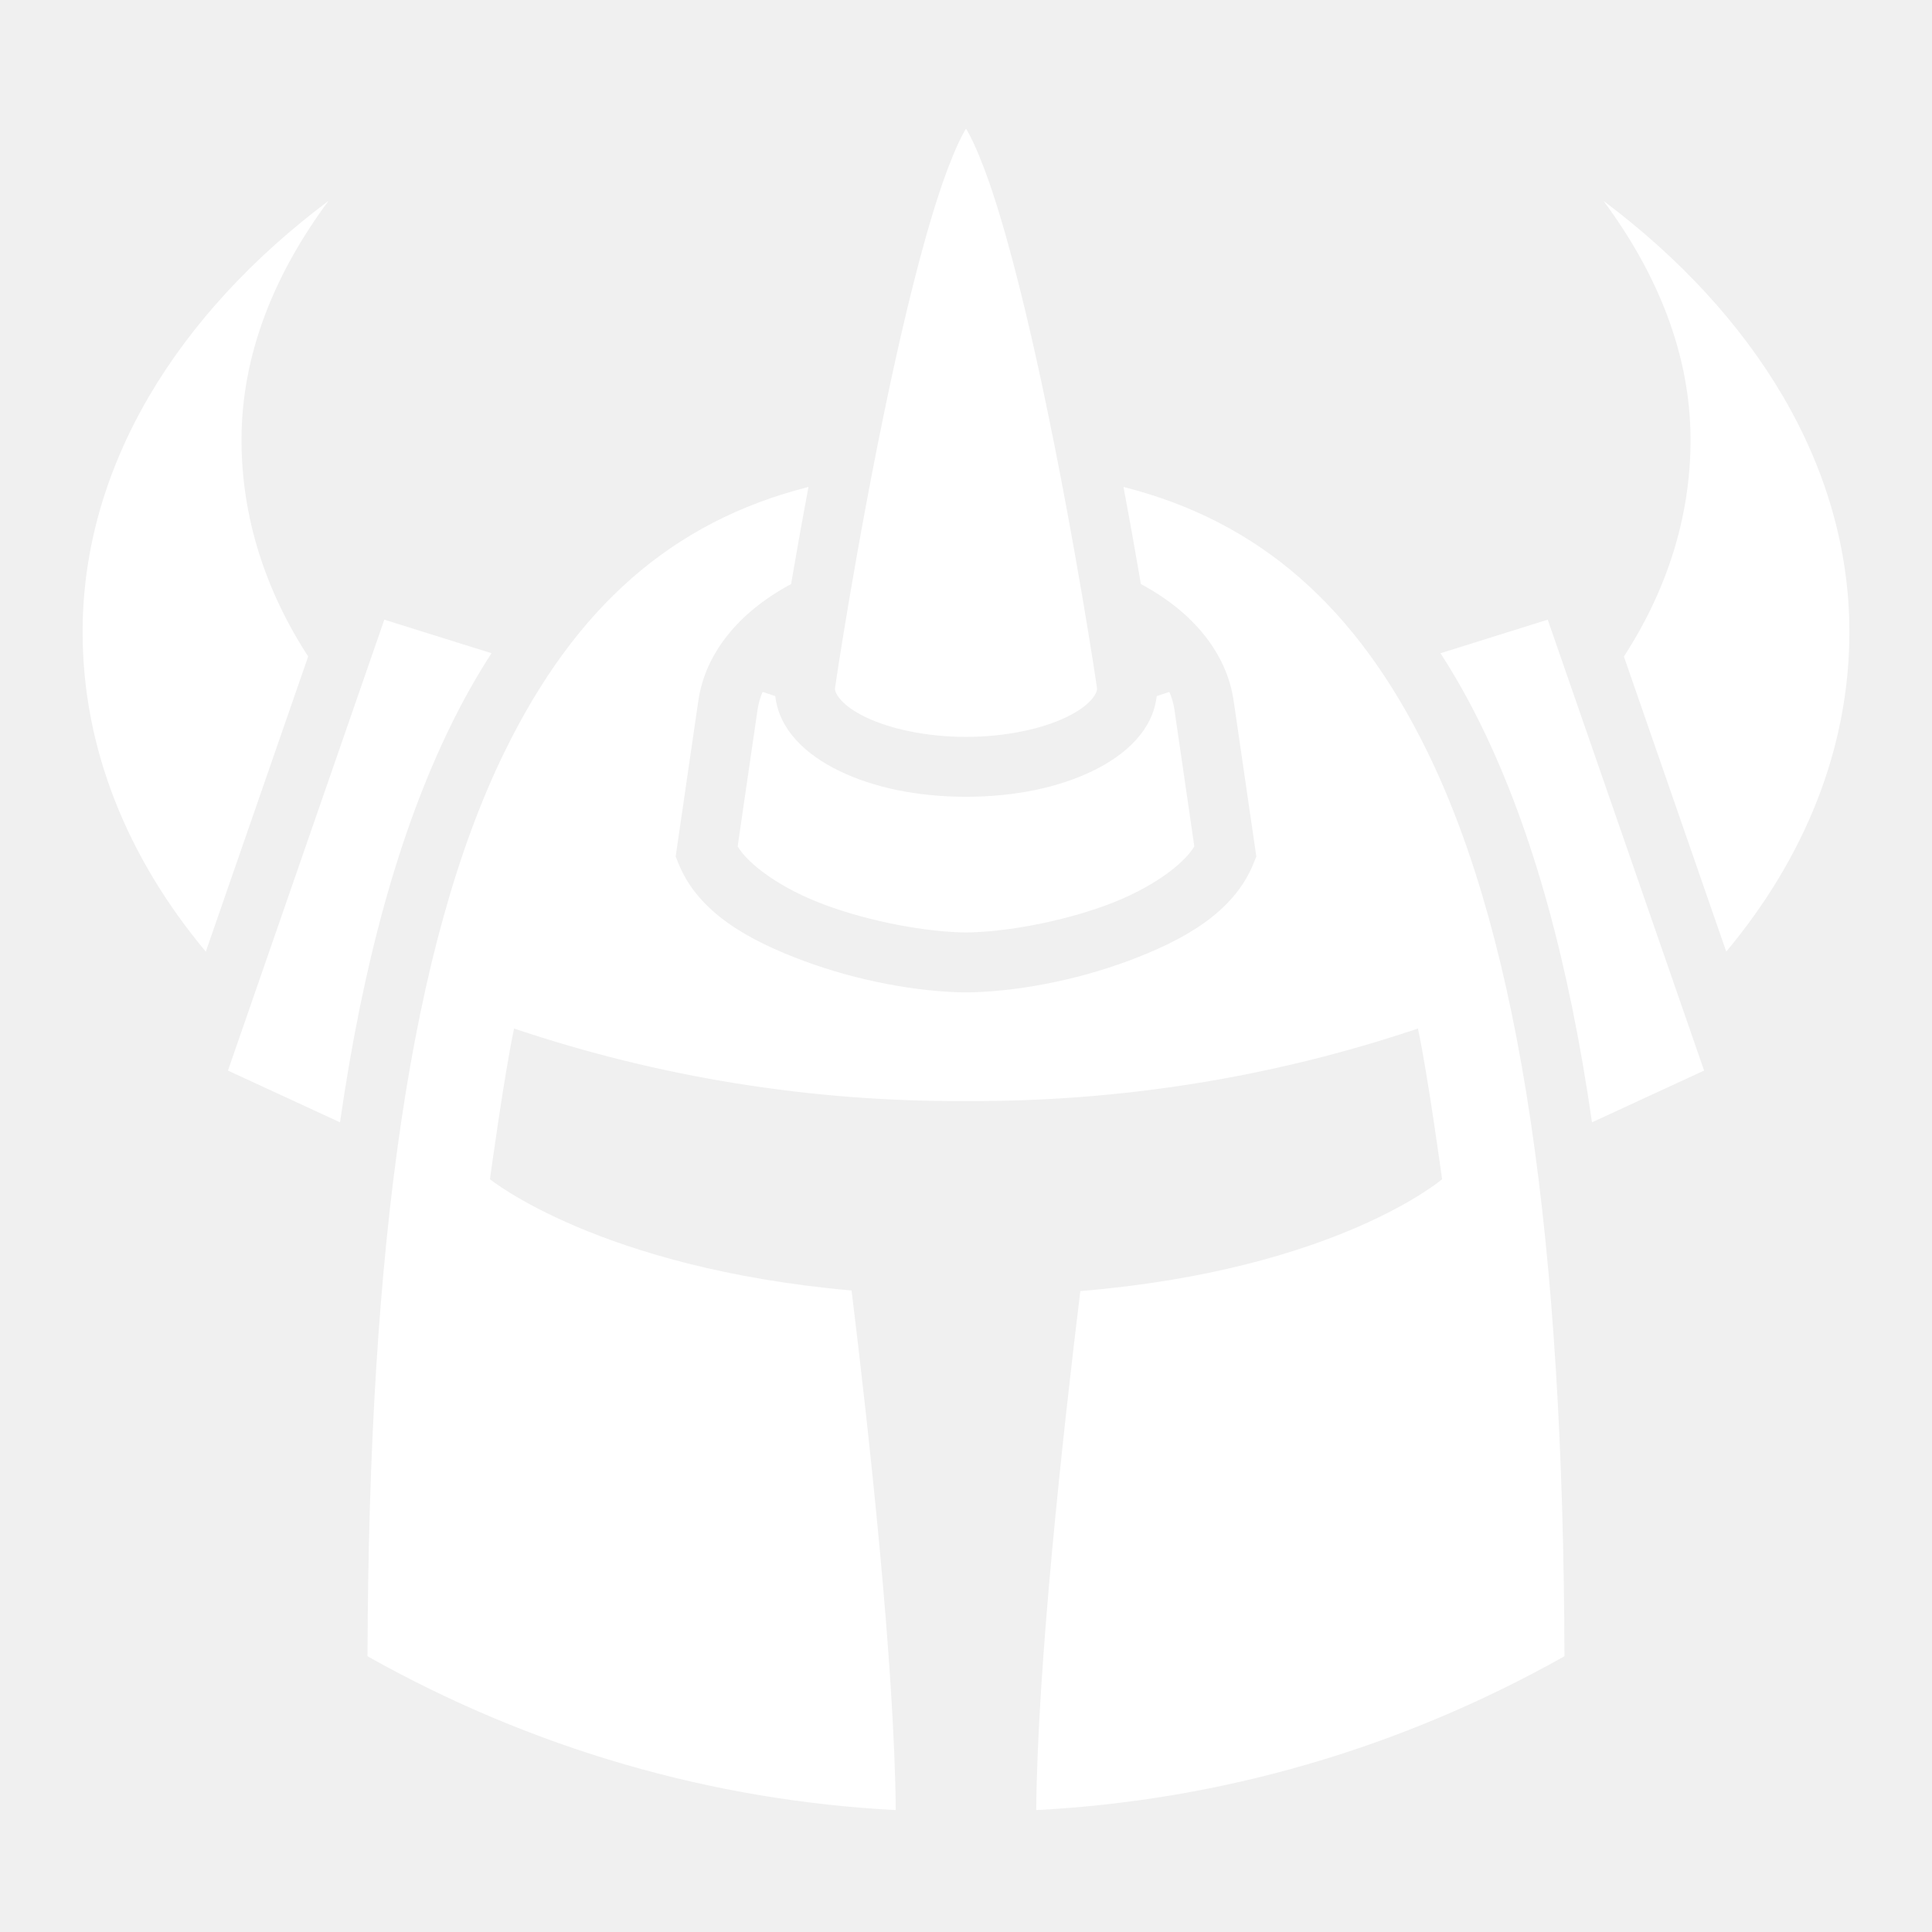
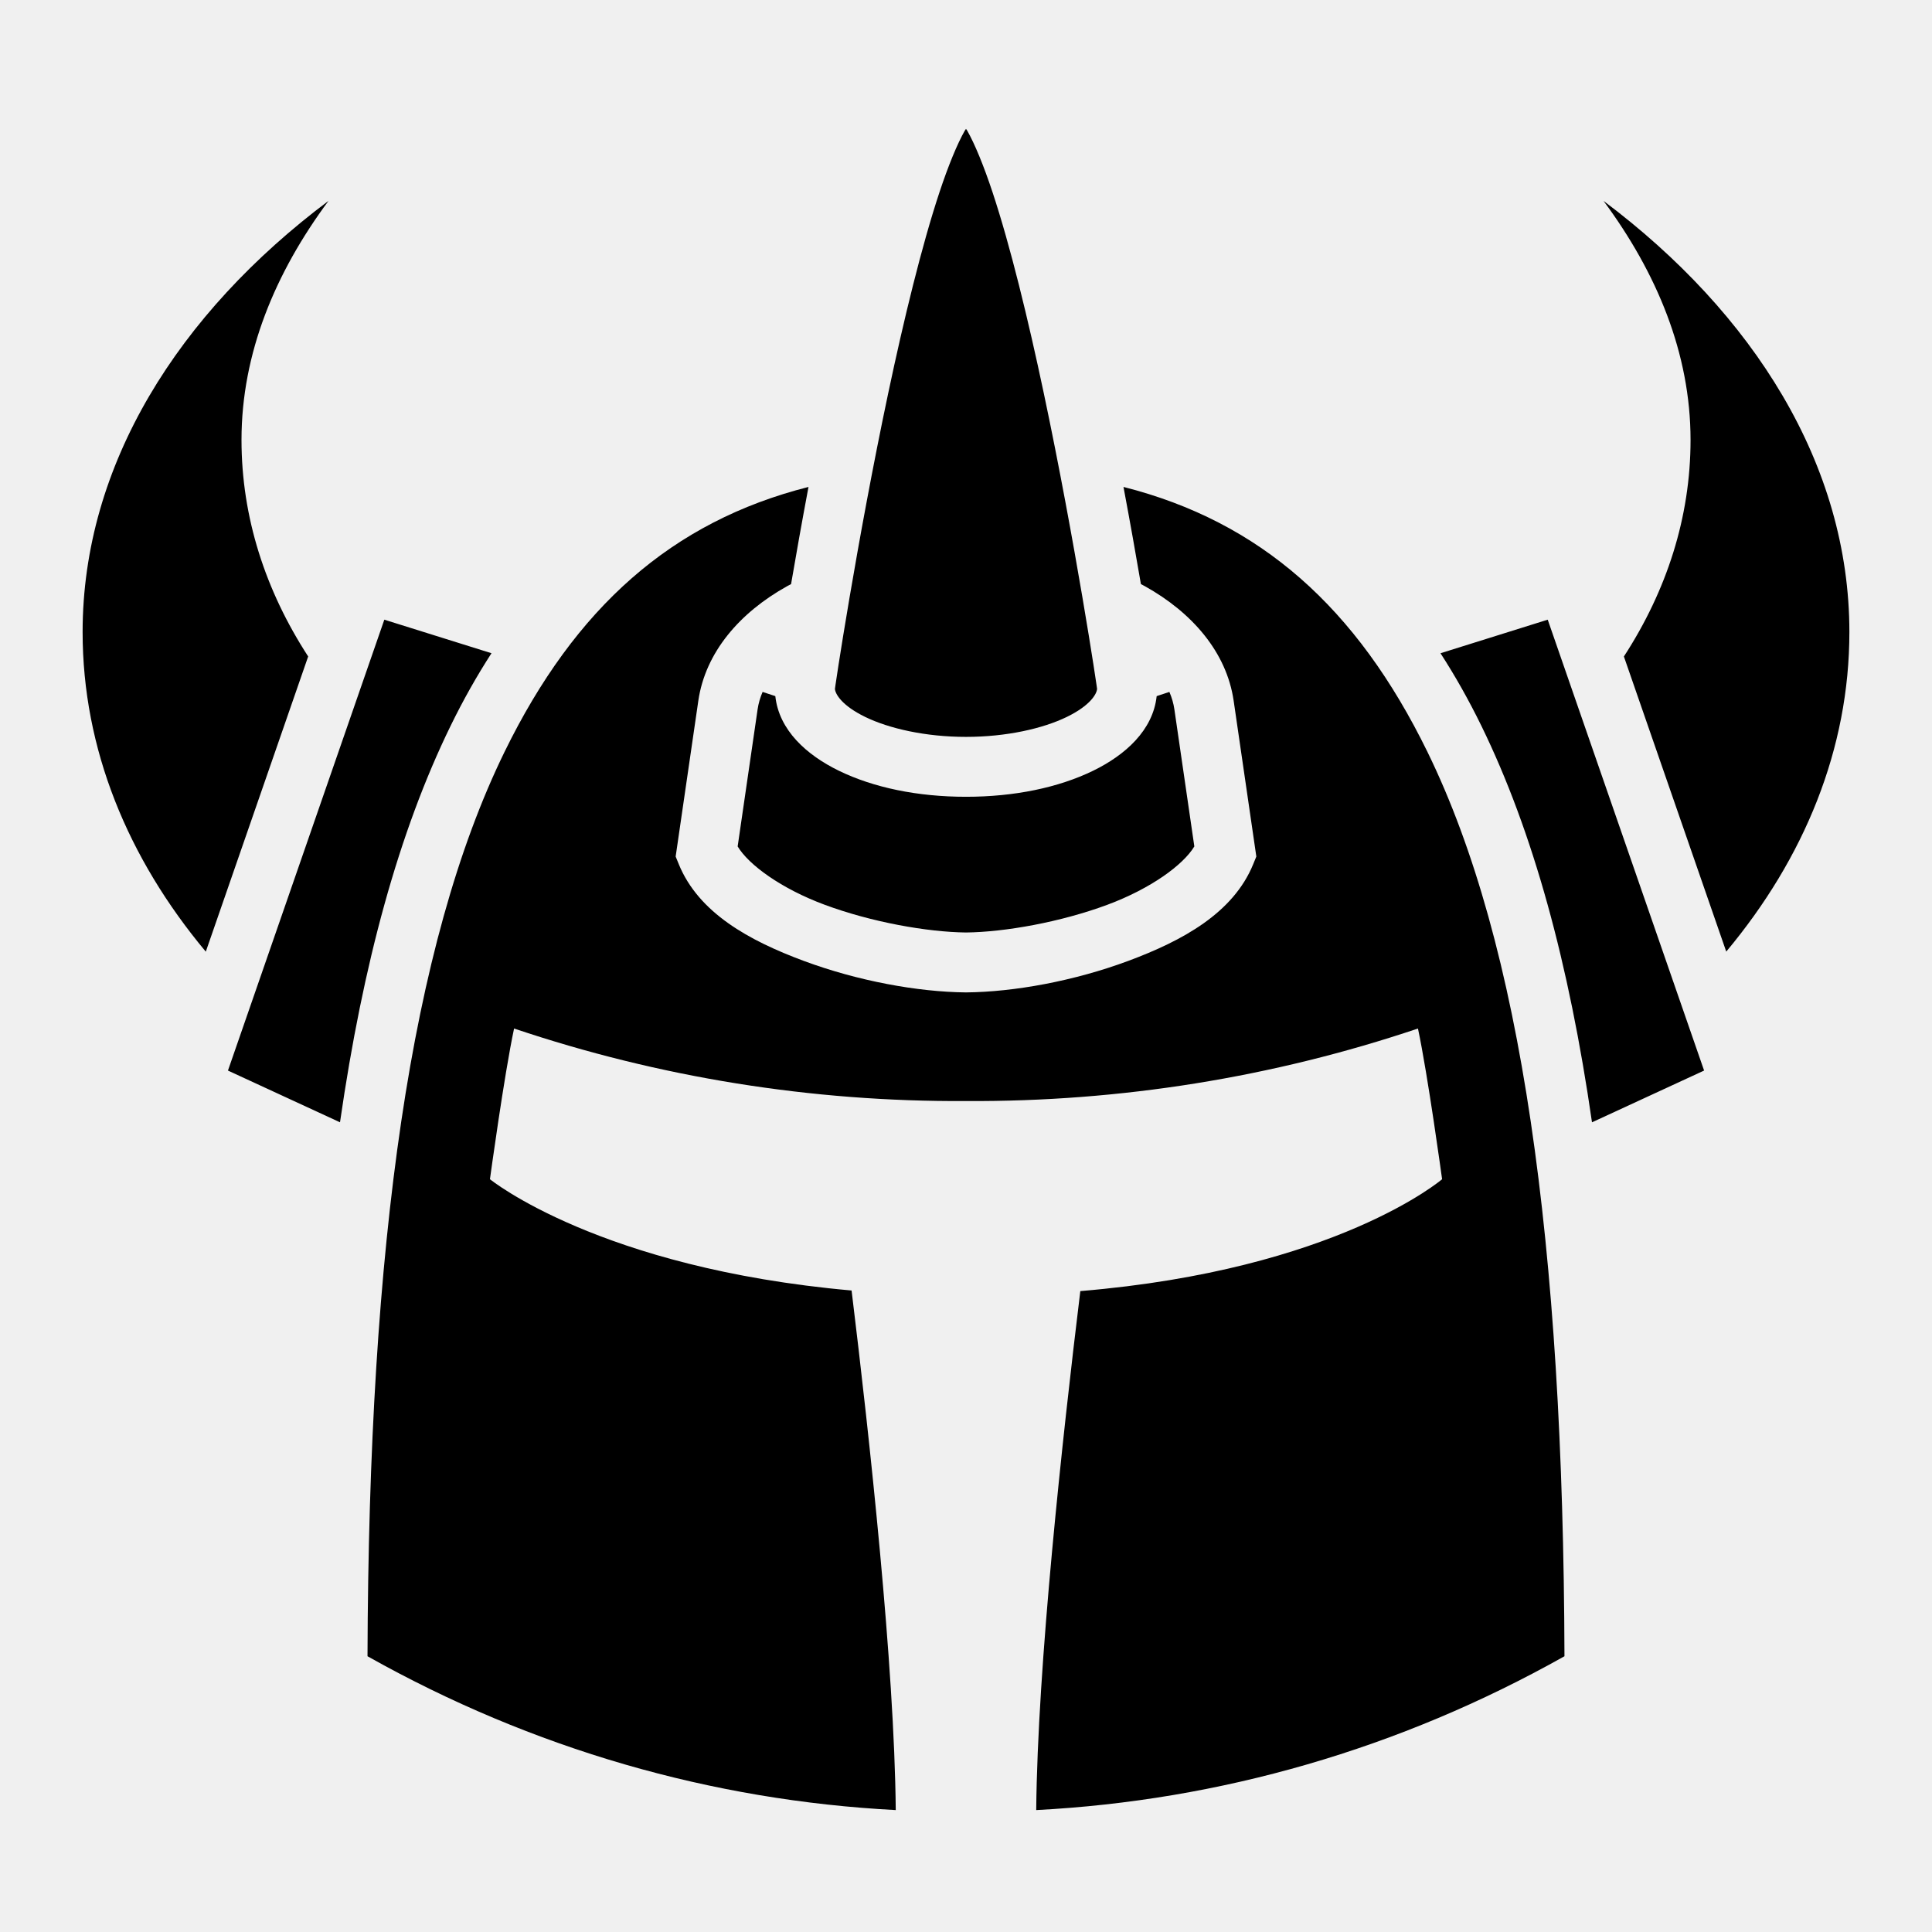
<svg xmlns="http://www.w3.org/2000/svg" viewBox="0 0 512 512" style="height: 512px; width: 512px;">
  <g class="" transform="translate(0,0)" style="touch-action: none;">
-     <path d="M256 34.162c-.135.22-.175.203-.314.447-1.975 3.46-4.37 9.255-6.72 16.347-4.703 14.183-9.438 33.67-13.575 53.223-4.137 19.553-7.708 39.222-10.238 54.084-1.264 7.43-2.27 13.66-2.957 18.07-.343 2.204-.606 3.957-.78 5.158-.07.47-.112.778-.15 1.065.095 1.402 1.882 4.45 8.008 7.433 6.302 3.07 15.98 5.293 26.727 5.293 10.748 0 20.425-2.223 26.727-5.293 6.126-2.984 7.913-6.03 8.01-7.433l-.15-1.065c-.176-1.2-.44-2.954-.782-5.158-.687-4.41-1.693-10.64-2.957-18.07-2.53-14.862-6.1-34.53-10.24-54.084-4.136-19.554-8.87-39.04-13.573-53.223-2.35-7.092-4.746-12.886-6.72-16.348-.14-.245-.18-.23-.315-.448zM87.066 53.222c-39.793 29.842-65.173 69.95-65.173 114.284 0 30.934 11.92 59.887 32.646 84.695l27.13-78.23c-11.335-17.452-17.668-36.89-17.668-57.384 0-22.984 8.953-44.332 23.064-63.363zm337.883.016c14.094 19.032 23.064 40.38 23.064 63.364 0 20.493-6.333 39.928-17.664 57.377l27.123 78.208c20.718-24.805 32.634-53.753 32.634-84.682 0-44.333-25.38-84.443-65.158-114.268zM214.26 129.043c-36.194 9.176-61.82 31.89-80.563 70.234-24.892 50.927-35.985 130.406-36.304 239.645 43.728 24.578 91.336 38.24 139.99 40.765-.34-38.18-6.926-98.547-11.704-137.69-66.903-5.935-95.838-29.493-95.838-29.493s3.777-27.682 6.396-39.936c38.412 12.937 78.856 19.46 119.776 19.22 40.904.223 81.347-6.283 119.76-19.22 2.618 12.254 6.398 39.936 6.398 39.936s-27.968 24-95.875 29.648c-4.778 39.148-11.345 99.41-11.687 137.536 48.655-2.526 96.263-16.188 139.99-40.766-.318-109.24-11.41-188.718-36.302-239.645-18.74-38.345-44.368-61.058-80.562-70.234 1.763 9.38 3.32 18.147 4.617 25.748.345.185.697.36 1.036.55 12.55 6.98 21.67 17.51 23.542 30.355l6.01 41.295-.815 1.998c-5.284 12.98-18.74 20.31-33.104 25.653-14.363 5.344-30.252 8.233-42.947 8.356h-.158c-12.69-.13-28.578-3.02-42.94-8.36-14.365-5.342-27.82-12.666-33.105-25.648l-.814-1.998 6.008-41.295c1.87-12.844 10.99-23.374 23.54-30.355.34-.19.692-.365 1.037-.55 1.297-7.6 2.854-16.367 4.617-25.747zm-112.41 35.178l-41.44 119.49 29.695 13.71c6.08-42.11 15.602-77.018 29.332-105.11 3.33-6.817 6.94-13.21 10.814-19.2l-28.402-8.89zm308.312 0l-28.416 8.895c3.874 5.986 7.482 12.38 10.813 19.194 13.732 28.093 23.256 63.002 29.335 105.116l29.71-13.717-41.44-119.49zm-208.066 19.147c-.652 1.524-1.097 3.067-1.323 4.615l-5.287 36.332c2.948 4.908 11.57 11.185 23.02 15.442 12.417 4.617 27.205 7.245 37.496 7.363 10.286-.112 25.07-2.738 37.486-7.356 11.45-4.26 20.074-10.54 23.022-15.45l-5.287-36.332c-.226-1.548-.67-3.09-1.323-4.615-1.095.378-2.223.747-3.37 1.112-.98 9.068-8.33 15.628-16.854 19.78-9.16 4.462-20.84 6.896-33.678 6.896-12.84 0-24.52-2.434-33.678-6.896-8.523-4.152-15.873-10.712-16.853-19.78-1.15-.366-2.277-.735-3.372-1.113z" fill="#fff" fill-opacity="1" />
+     <path d="M256 34.162c-.135.22-.175.203-.314.447-1.975 3.46-4.37 9.255-6.72 16.347-4.703 14.183-9.438 33.67-13.575 53.223-4.137 19.553-7.708 39.222-10.238 54.084-1.264 7.43-2.27 13.66-2.957 18.07-.343 2.204-.606 3.957-.78 5.158-.07.47-.112.778-.15 1.065.095 1.402 1.882 4.45 8.008 7.433 6.302 3.07 15.98 5.293 26.727 5.293 10.748 0 20.425-2.223 26.727-5.293 6.126-2.984 7.913-6.03 8.01-7.433l-.15-1.065c-.176-1.2-.44-2.954-.782-5.158-.687-4.41-1.693-10.64-2.957-18.07-2.53-14.862-6.1-34.53-10.24-54.084-4.136-19.554-8.87-39.04-13.573-53.223-2.35-7.092-4.746-12.886-6.72-16.348-.14-.245-.18-.23-.315-.448zM87.066 53.222c-39.793 29.842-65.173 69.95-65.173 114.284 0 30.934 11.92 59.887 32.646 84.695l27.13-78.23c-11.335-17.452-17.668-36.89-17.668-57.384 0-22.984 8.953-44.332 23.064-63.363zm337.883.016c14.094 19.032 23.064 40.38 23.064 63.364 0 20.493-6.333 39.928-17.664 57.377l27.123 78.208c20.718-24.805 32.634-53.753 32.634-84.682 0-44.333-25.38-84.443-65.158-114.268zM214.26 129.043c-36.194 9.176-61.82 31.89-80.563 70.234-24.892 50.927-35.985 130.406-36.304 239.645 43.728 24.578 91.336 38.24 139.99 40.765-.34-38.18-6.926-98.547-11.704-137.69-66.903-5.935-95.838-29.493-95.838-29.493s3.777-27.682 6.396-39.936c38.412 12.937 78.856 19.46 119.776 19.22 40.904.223 81.347-6.283 119.76-19.22 2.618 12.254 6.398 39.936 6.398 39.936s-27.968 24-95.875 29.648c-4.778 39.148-11.345 99.41-11.687 137.536 48.655-2.526 96.263-16.188 139.99-40.766-.318-109.24-11.41-188.718-36.302-239.645-18.74-38.345-44.368-61.058-80.562-70.234 1.763 9.38 3.32 18.147 4.617 25.748.345.185.697.36 1.036.55 12.55 6.98 21.67 17.51 23.542 30.355l6.01 41.295-.815 1.998c-5.284 12.98-18.74 20.31-33.104 25.653-14.363 5.344-30.252 8.233-42.947 8.356h-.158c-12.69-.13-28.578-3.02-42.94-8.36-14.365-5.342-27.82-12.666-33.105-25.648l-.814-1.998 6.008-41.295c1.87-12.844 10.99-23.374 23.54-30.355.34-.19.692-.365 1.037-.55 1.297-7.6 2.854-16.367 4.617-25.747zm-112.41 35.178l-41.44 119.49 29.695 13.71c6.08-42.11 15.602-77.018 29.332-105.11 3.33-6.817 6.94-13.21 10.814-19.2l-28.402-8.89zm308.312 0l-28.416 8.895c3.874 5.986 7.482 12.38 10.813 19.194 13.732 28.093 23.256 63.002 29.335 105.116l29.71-13.717-41.44-119.49zm-208.066 19.147c-.652 1.524-1.097 3.067-1.323 4.615l-5.287 36.332c2.948 4.908 11.57 11.185 23.02 15.442 12.417 4.617 27.205 7.245 37.496 7.363 10.286-.112 25.07-2.738 37.486-7.356 11.45-4.26 20.074-10.54 23.022-15.45l-5.287-36.332c-.226-1.548-.67-3.09-1.323-4.615-1.095.378-2.223.747-3.37 1.112-.98 9.068-8.33 15.628-16.854 19.78-9.16 4.462-20.84 6.896-33.678 6.896-12.84 0-24.52-2.434-33.678-6.896-8.523-4.152-15.873-10.712-16.853-19.78-1.15-.366-2.277-.735-3.372-1.113z" fill="currentColor" fill-opacity="1" />
  </g>
</svg>
